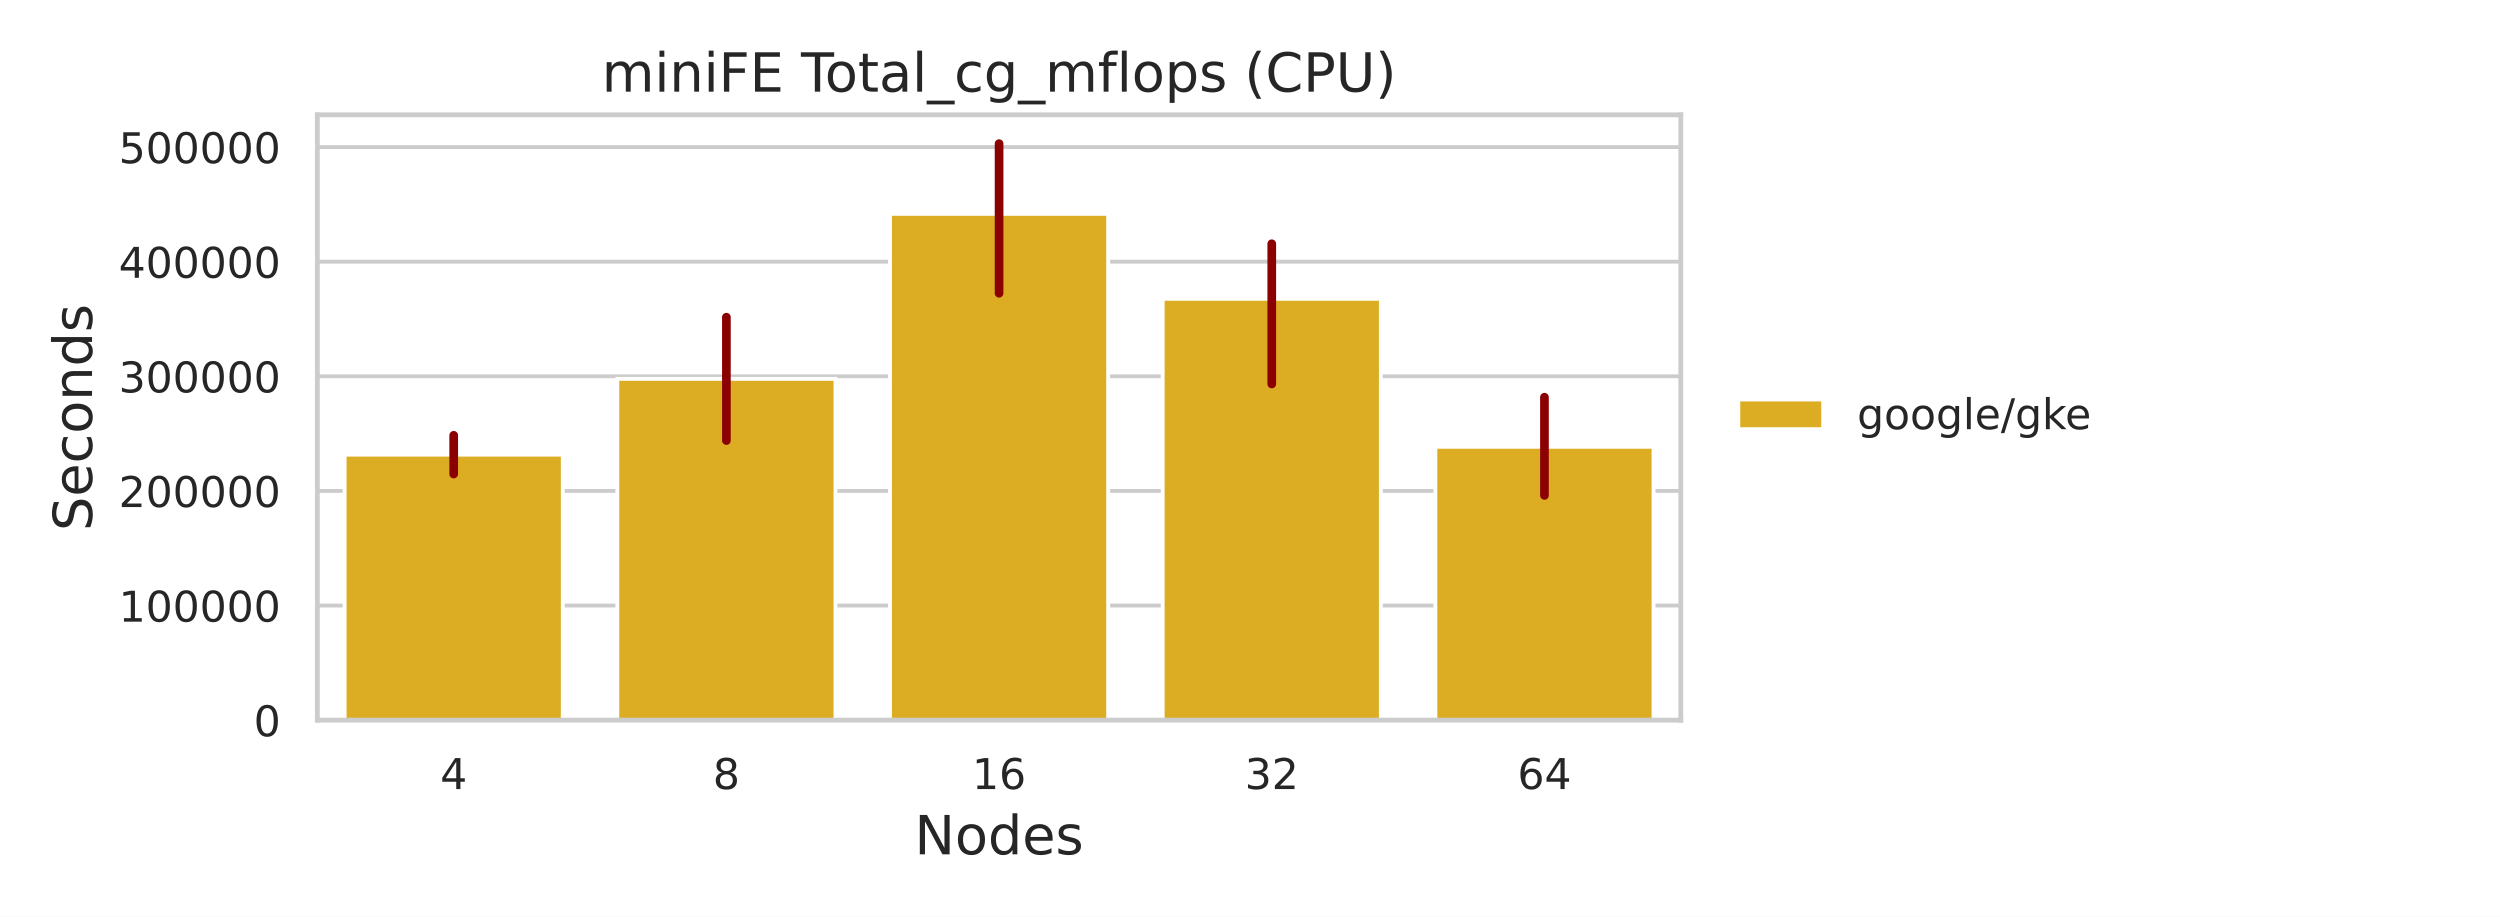
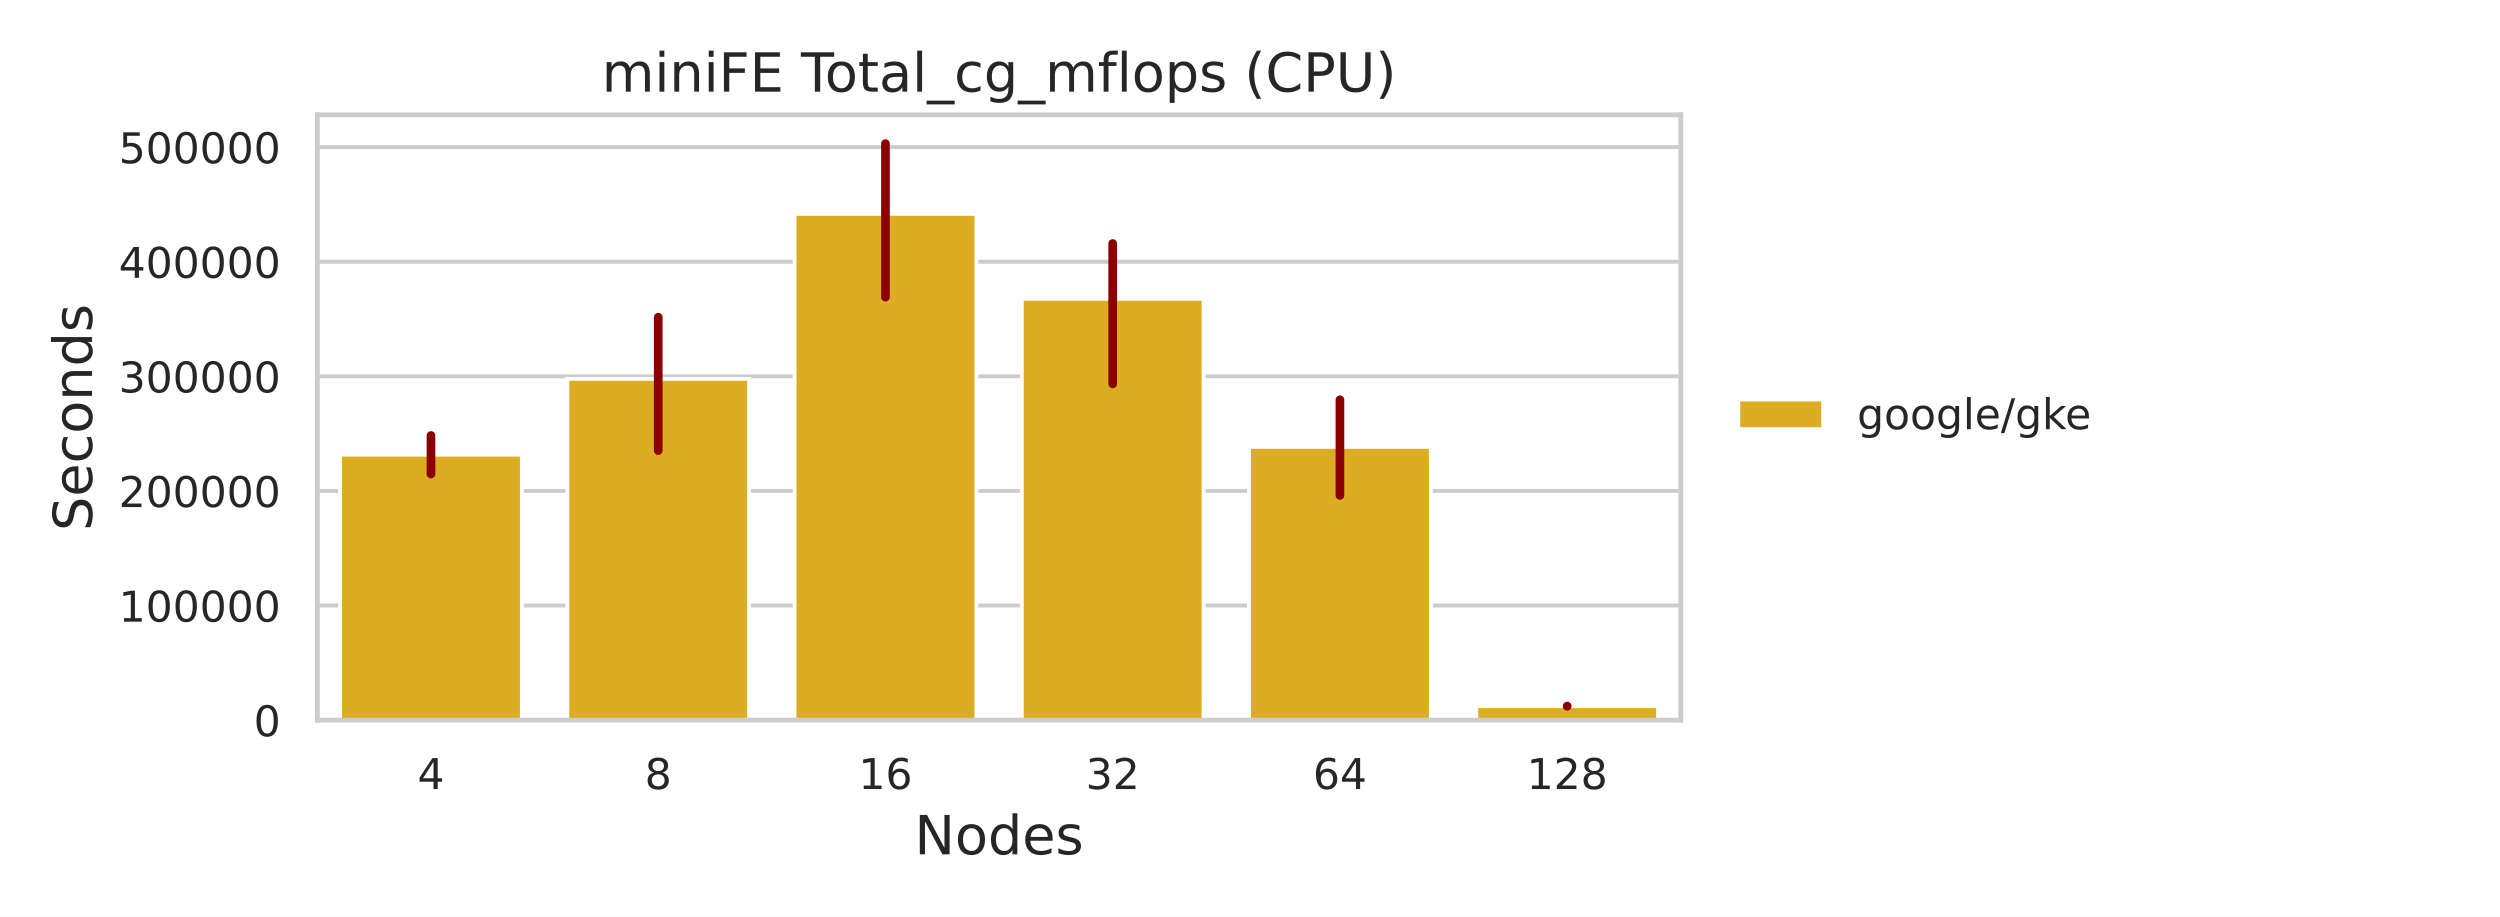
<svg xmlns="http://www.w3.org/2000/svg" xmlns:xlink="http://www.w3.org/1999/xlink" width="648pt" height="237.6pt" viewBox="0 0 648 237.6" version="1.1">
  <defs>
    <style type="text/css">*{stroke-linejoin: round; stroke-linecap: butt}</style>
  </defs>
  <g id="figure_1">
    <g id="patch_1">
      <path d="M 0 237.6  L 648 237.6  L 648 0  L 0 0  z " style="fill: #ffffff" />
    </g>
    <g id="axes_1">
      <g id="patch_2">
        <path d="M 82.26 186.66  L 435.661 186.66  L 435.661 29.76  L 82.26 29.76  z " style="fill: #ffffff" />
      </g>
      <g id="matplotlib.axis_1">
        <g id="xtick_1">
          <g id="text_1">
-             <g style="fill: #262626" transform="translate(114.1007 204.5183) scale(0.11 -0.11)">
+             <g style="fill: #262626" transform="translate(108.2107 204.5183) scale(0.11 -0.11)">
              <defs>
                <path id="DejaVuSans-34" d="M 2419 4116  L 825 1625  L 2419 1625  L 2419 4116  z M 2253 4666  L 3047 4666  L 3047 1625  L 3713 1625  L 3713 1100  L 3047 1100  L 3047 0  L 2419 0  L 2419 1100  L 313 1100  L 313 1709  L 2253 4666  z " transform="scale(0.015625)" />
              </defs>
              <use xlink:href="#DejaVuSans-34" />
            </g>
          </g>
        </g>
        <g id="xtick_2">
          <g id="text_2">
-             <g style="fill: #262626" transform="translate(184.781 204.5183) scale(0.11 -0.11)">
+             <g style="fill: #262626" transform="translate(167.1109 204.5183) scale(0.11 -0.11)">
              <defs>
                <path id="DejaVuSans-38" d="M 2034 2216  Q 1584 2216 1326 1975  Q 1069 1734 1069 1313  Q 1069 891 1326 650  Q 1584 409 2034 409  Q 2484 409 2743 651  Q 3003 894 3003 1313  Q 3003 1734 2745 1975  Q 2488 2216 2034 2216  z M 1403 2484  Q 997 2584 770 2862  Q 544 3141 544 3541  Q 544 4100 942 4425  Q 1341 4750 2034 4750  Q 2731 4750 3128 4425  Q 3525 4100 3525 3541  Q 3525 3141 3298 2862  Q 3072 2584 2669 2484  Q 3125 2378 3379 2068  Q 3634 1759 3634 1313  Q 3634 634 3220 271  Q 2806 -91 2034 -91  Q 1263 -91 848 271  Q 434 634 434 1313  Q 434 1759 690 2068  Q 947 2378 1403 2484  z M 1172 3481  Q 1172 3119 1398 2916  Q 1625 2713 2034 2713  Q 2441 2713 2670 2916  Q 2900 3119 2900 3481  Q 2900 3844 2670 4047  Q 2441 4250 2034 4250  Q 1625 4250 1398 4047  Q 1172 3844 1172 3481  z " transform="scale(0.015625)" />
              </defs>
              <use xlink:href="#DejaVuSans-38" />
            </g>
          </g>
        </g>
        <g id="xtick_3">
          <g id="text_3">
-             <g style="fill: #262626" transform="translate(251.9619 204.5183) scale(0.11 -0.11)">
+             <g style="fill: #262626" transform="translate(222.5118 204.5183) scale(0.11 -0.11)">
              <defs>
                <path id="DejaVuSans-31" d="M 794 531  L 1825 531  L 1825 4091  L 703 3866  L 703 4441  L 1819 4666  L 2450 4666  L 2450 531  L 3481 531  L 3481 0  L 794 0  L 794 531  z " transform="scale(0.015625)" />
                <path id="DejaVuSans-36" d="M 2113 2584  Q 1688 2584 1439 2293  Q 1191 2003 1191 1497  Q 1191 994 1439 701  Q 1688 409 2113 409  Q 2538 409 2786 701  Q 3034 994 3034 1497  Q 3034 2003 2786 2293  Q 2538 2584 2113 2584  z M 3366 4563  L 3366 3988  Q 3128 4100 2886 4159  Q 2644 4219 2406 4219  Q 1781 4219 1451 3797  Q 1122 3375 1075 2522  Q 1259 2794 1537 2939  Q 1816 3084 2150 3084  Q 2853 3084 3261 2657  Q 3669 2231 3669 1497  Q 3669 778 3244 343  Q 2819 -91 2113 -91  Q 1303 -91 875 529  Q 447 1150 447 2328  Q 447 3434 972 4092  Q 1497 4750 2381 4750  Q 2619 4750 2861 4703  Q 3103 4656 3366 4563  z " transform="scale(0.015625)" />
              </defs>
              <use xlink:href="#DejaVuSans-31" />
              <use xlink:href="#DejaVuSans-36" x="63.623" />
            </g>
          </g>
        </g>
        <g id="xtick_4">
          <g id="text_4">
-             <g style="fill: #262626" transform="translate(322.6421 204.5183) scale(0.11 -0.11)">
+             <g style="fill: #262626" transform="translate(281.412 204.5183) scale(0.11 -0.11)">
              <defs>
                <path id="DejaVuSans-33" d="M 2597 2516  Q 3050 2419 3304 2112  Q 3559 1806 3559 1356  Q 3559 666 3084 287  Q 2609 -91 1734 -91  Q 1441 -91 1130 -33  Q 819 25 488 141  L 488 750  Q 750 597 1062 519  Q 1375 441 1716 441  Q 2309 441 2620 675  Q 2931 909 2931 1356  Q 2931 1769 2642 2001  Q 2353 2234 1838 2234  L 1294 2234  L 1294 2753  L 1863 2753  Q 2328 2753 2575 2939  Q 2822 3125 2822 3475  Q 2822 3834 2567 4026  Q 2313 4219 1838 4219  Q 1578 4219 1281 4162  Q 984 4106 628 3988  L 628 4550  Q 988 4650 1302 4700  Q 1616 4750 1894 4750  Q 2613 4750 3031 4423  Q 3450 4097 3450 3541  Q 3450 3153 3228 2886  Q 3006 2619 2597 2516  z " transform="scale(0.015625)" />
                <path id="DejaVuSans-32" d="M 1228 531  L 3431 531  L 3431 0  L 469 0  L 469 531  Q 828 903 1448 1529  Q 2069 2156 2228 2338  Q 2531 2678 2651 2914  Q 2772 3150 2772 3378  Q 2772 3750 2511 3984  Q 2250 4219 1831 4219  Q 1534 4219 1204 4116  Q 875 4013 500 3803  L 500 4441  Q 881 4594 1212 4672  Q 1544 4750 1819 4750  Q 2544 4750 2975 4387  Q 3406 4025 3406 3419  Q 3406 3131 3298 2873  Q 3191 2616 2906 2266  Q 2828 2175 2409 1742  Q 1991 1309 1228 531  z " transform="scale(0.015625)" />
              </defs>
              <use xlink:href="#DejaVuSans-33" />
              <use xlink:href="#DejaVuSans-32" x="63.623" />
            </g>
          </g>
        </g>
        <g id="xtick_5">
          <g id="text_5">
-             <g style="fill: #262626" transform="translate(393.3223 204.5183) scale(0.11 -0.11)">
+             <g style="fill: #262626" transform="translate(340.3122 204.5183) scale(0.11 -0.11)">
              <use xlink:href="#DejaVuSans-36" />
              <use xlink:href="#DejaVuSans-34" x="63.623" />
            </g>
          </g>
        </g>
-         <g id="text_6">
+         <g id="xtick_6">
+           <g id="text_6">
+             <g style="fill: #262626" transform="translate(395.713 204.5183) scale(0.11 -0.11)">
+               <use xlink:href="#DejaVuSans-31" />
+               <use xlink:href="#DejaVuSans-32" x="63.623" />
+               <use xlink:href="#DejaVuSans-38" x="127.246" />
+             </g>
+           </g>
+         </g>
+         <g id="text_7">
          <g style="fill: #262626" transform="translate(237.0429 221.4437) scale(0.14 -0.14)">
            <defs>
              <path id="DejaVuSans-4e" d="M 628 4666  L 1478 4666  L 3547 763  L 3547 4666  L 4159 4666  L 4159 0  L 3309 0  L 1241 3903  L 1241 0  L 628 0  L 628 4666  z " transform="scale(0.015625)" />
              <path id="DejaVuSans-6f" d="M 1959 3097  Q 1497 3097 1228 2736  Q 959 2375 959 1747  Q 959 1119 1226 758  Q 1494 397 1959 397  Q 2419 397 2687 759  Q 2956 1122 2956 1747  Q 2956 2369 2687 2733  Q 2419 3097 1959 3097  z M 1959 3584  Q 2709 3584 3137 3096  Q 3566 2609 3566 1747  Q 3566 888 3137 398  Q 2709 -91 1959 -91  Q 1206 -91 779 398  Q 353 888 353 1747  Q 353 2609 779 3096  Q 1206 3584 1959 3584  z " transform="scale(0.015625)" />
              <path id="DejaVuSans-64" d="M 2906 2969  L 2906 4863  L 3481 4863  L 3481 0  L 2906 0  L 2906 525  Q 2725 213 2448 61  Q 2172 -91 1784 -91  Q 1150 -91 751 415  Q 353 922 353 1747  Q 353 2572 751 3078  Q 1150 3584 1784 3584  Q 2172 3584 2448 3432  Q 2725 3281 2906 2969  z M 947 1747  Q 947 1113 1208 752  Q 1469 391 1925 391  Q 2381 391 2643 752  Q 2906 1113 2906 1747  Q 2906 2381 2643 2742  Q 2381 3103 1925 3103  Q 1469 3103 1208 2742  Q 947 2381 947 1747  z " transform="scale(0.015625)" />
              <path id="DejaVuSans-65" d="M 3597 1894  L 3597 1613  L 953 1613  Q 991 1019 1311 708  Q 1631 397 2203 397  Q 2534 397 2845 478  Q 3156 559 3463 722  L 3463 178  Q 3153 47 2828 -22  Q 2503 -91 2169 -91  Q 1331 -91 842 396  Q 353 884 353 1716  Q 353 2575 817 3079  Q 1281 3584 2069 3584  Q 2775 3584 3186 3129  Q 3597 2675 3597 1894  z M 3022 2063  Q 3016 2534 2758 2815  Q 2500 3097 2075 3097  Q 1594 3097 1305 2825  Q 1016 2553 972 2059  L 3022 2063  z " transform="scale(0.015625)" />
              <path id="DejaVuSans-73" d="M 2834 3397  L 2834 2853  Q 2591 2978 2328 3040  Q 2066 3103 1784 3103  Q 1356 3103 1142 2972  Q 928 2841 928 2578  Q 928 2378 1081 2264  Q 1234 2150 1697 2047  L 1894 2003  Q 2506 1872 2764 1633  Q 3022 1394 3022 966  Q 3022 478 2636 193  Q 2250 -91 1575 -91  Q 1294 -91 989 -36  Q 684 19 347 128  L 347 722  Q 666 556 975 473  Q 1284 391 1588 391  Q 1994 391 2212 530  Q 2431 669 2431 922  Q 2431 1156 2273 1281  Q 2116 1406 1581 1522  L 1381 1569  Q 847 1681 609 1914  Q 372 2147 372 2553  Q 372 3047 722 3315  Q 1072 3584 1716 3584  Q 2034 3584 2315 3537  Q 2597 3491 2834 3397  z " transform="scale(0.015625)" />
            </defs>
            <use xlink:href="#DejaVuSans-4e" />
            <use xlink:href="#DejaVuSans-6f" x="74.805" />
            <use xlink:href="#DejaVuSans-64" x="135.986" />
            <use xlink:href="#DejaVuSans-65" x="199.463" />
            <use xlink:href="#DejaVuSans-73" x="260.986" />
          </g>
        </g>
      </g>
      <g id="matplotlib.axis_2">
        <g id="ytick_1">
          <g id="line2d_1">
-             <path d="M 82.26 186.66  L 435.661 186.66  " clip-path="url(#pd9e0216e9d)" style="fill: none; stroke: #cccccc; stroke-linecap: round" />
-           </g>
-           <g id="text_7">
+             <path d="M 82.26 186.66  L 435.661 186.66  " clip-path="url(#p4c214601ef)" style="fill: none; stroke: #cccccc; stroke-linecap: round" />
+           </g>
+           <g id="text_8">
            <g style="fill: #262626" transform="translate(65.76125 190.8391) scale(0.11 -0.11)">
              <defs>
                <path id="DejaVuSans-30" d="M 2034 4250  Q 1547 4250 1301 3770  Q 1056 3291 1056 2328  Q 1056 1369 1301 889  Q 1547 409 2034 409  Q 2525 409 2770 889  Q 3016 1369 3016 2328  Q 3016 3291 2770 3770  Q 2525 4250 2034 4250  z M 2034 4750  Q 2819 4750 3233 4129  Q 3647 3509 3647 2328  Q 3647 1150 3233 529  Q 2819 -91 2034 -91  Q 1250 -91 836 529  Q 422 1150 422 2328  Q 422 3509 836 4129  Q 1250 4750 2034 4750  z " transform="scale(0.015625)" />
              </defs>
              <use xlink:href="#DejaVuSans-30" />
            </g>
          </g>
        </g>
        <g id="ytick_2">
          <g id="line2d_2">
-             <path d="M 82.26 156.952  L 435.661 156.952  " clip-path="url(#pd9e0216e9d)" style="fill: none; stroke: #cccccc; stroke-linecap: round" />
-           </g>
-           <g id="text_8">
-             <g style="fill: #262626" transform="translate(30.7675 161.1312) scale(0.11 -0.11)">
+             <path d="M 82.26 156.955  L 435.661 156.955  " clip-path="url(#p4c214601ef)" style="fill: none; stroke: #cccccc; stroke-linecap: round" />
+           </g>
+           <g id="text_9">
+             <g style="fill: #262626" transform="translate(30.7675 161.1339) scale(0.11 -0.11)">
              <use xlink:href="#DejaVuSans-31" />
              <use xlink:href="#DejaVuSans-30" x="63.623" />
              <use xlink:href="#DejaVuSans-30" x="127.246" />
              <use xlink:href="#DejaVuSans-30" x="190.869" />
              <use xlink:href="#DejaVuSans-30" x="254.492" />
              <use xlink:href="#DejaVuSans-30" x="318.115" />
            </g>
          </g>
        </g>
        <g id="ytick_3">
          <g id="line2d_3">
-             <path d="M 82.26 127.244  L 435.661 127.244  " clip-path="url(#pd9e0216e9d)" style="fill: none; stroke: #cccccc; stroke-linecap: round" />
-           </g>
-           <g id="text_9">
-             <g style="fill: #262626" transform="translate(30.7675 131.4232) scale(0.11 -0.11)">
+             <path d="M 82.26 127.25  L 435.661 127.25  " clip-path="url(#p4c214601ef)" style="fill: none; stroke: #cccccc; stroke-linecap: round" />
+           </g>
+           <g id="text_10">
+             <g style="fill: #262626" transform="translate(30.7675 131.4286) scale(0.11 -0.11)">
              <use xlink:href="#DejaVuSans-32" />
              <use xlink:href="#DejaVuSans-30" x="63.623" />
              <use xlink:href="#DejaVuSans-30" x="127.246" />
              <use xlink:href="#DejaVuSans-30" x="190.869" />
              <use xlink:href="#DejaVuSans-30" x="254.492" />
              <use xlink:href="#DejaVuSans-30" x="318.115" />
            </g>
          </g>
        </g>
        <g id="ytick_4">
          <g id="line2d_4">
-             <path d="M 82.26 97.536  L 435.661 97.536  " clip-path="url(#pd9e0216e9d)" style="fill: none; stroke: #cccccc; stroke-linecap: round" />
-           </g>
-           <g id="text_10">
-             <g style="fill: #262626" transform="translate(30.7675 101.7152) scale(0.11 -0.11)">
+             <path d="M 82.26 97.544  L 435.661 97.544  " clip-path="url(#p4c214601ef)" style="fill: none; stroke: #cccccc; stroke-linecap: round" />
+           </g>
+           <g id="text_11">
+             <g style="fill: #262626" transform="translate(30.7675 101.7234) scale(0.11 -0.11)">
              <use xlink:href="#DejaVuSans-33" />
              <use xlink:href="#DejaVuSans-30" x="63.623" />
              <use xlink:href="#DejaVuSans-30" x="127.246" />
              <use xlink:href="#DejaVuSans-30" x="190.869" />
              <use xlink:href="#DejaVuSans-30" x="254.492" />
              <use xlink:href="#DejaVuSans-30" x="318.115" />
            </g>
          </g>
        </g>
        <g id="ytick_5">
          <g id="line2d_5">
-             <path d="M 82.26 67.828  L 435.661 67.828  " clip-path="url(#pd9e0216e9d)" style="fill: none; stroke: #cccccc; stroke-linecap: round" />
-           </g>
-           <g id="text_11">
-             <g style="fill: #262626" transform="translate(30.7675 72.00718) scale(0.11 -0.11)">
+             <path d="M 82.26 67.839  L 435.661 67.839  " clip-path="url(#p4c214601ef)" style="fill: none; stroke: #cccccc; stroke-linecap: round" />
+           </g>
+           <g id="text_12">
+             <g style="fill: #262626" transform="translate(30.7675 72.01815) scale(0.11 -0.11)">
              <use xlink:href="#DejaVuSans-34" />
              <use xlink:href="#DejaVuSans-30" x="63.623" />
              <use xlink:href="#DejaVuSans-30" x="127.246" />
              <use xlink:href="#DejaVuSans-30" x="190.869" />
              <use xlink:href="#DejaVuSans-30" x="254.492" />
              <use xlink:href="#DejaVuSans-30" x="318.115" />
            </g>
          </g>
        </g>
        <g id="ytick_6">
          <g id="line2d_6">
-             <path d="M 82.26 38.12  L 435.661 38.12  " clip-path="url(#pd9e0216e9d)" style="fill: none; stroke: #cccccc; stroke-linecap: round" />
-           </g>
-           <g id="text_12">
-             <g style="fill: #262626" transform="translate(30.7675 42.29919) scale(0.11 -0.11)">
+             <path d="M 82.26 38.134  L 435.661 38.134  " clip-path="url(#p4c214601ef)" style="fill: none; stroke: #cccccc; stroke-linecap: round" />
+           </g>
+           <g id="text_13">
+             <g style="fill: #262626" transform="translate(30.7675 42.3129) scale(0.11 -0.11)">
              <defs>
                <path id="DejaVuSans-35" d="M 691 4666  L 3169 4666  L 3169 4134  L 1269 4134  L 1269 2991  Q 1406 3038 1543 3061  Q 1681 3084 1819 3084  Q 2600 3084 3056 2656  Q 3513 2228 3513 1497  Q 3513 744 3044 326  Q 2575 -91 1722 -91  Q 1428 -91 1123 -41  Q 819 9 494 109  L 494 744  Q 775 591 1075 516  Q 1375 441 1709 441  Q 2250 441 2565 725  Q 2881 1009 2881 1497  Q 2881 1984 2565 2268  Q 2250 2553 1709 2553  Q 1456 2553 1204 2497  Q 953 2441 691 2322  L 691 4666  z " transform="scale(0.015625)" />
              </defs>
              <use xlink:href="#DejaVuSans-35" />
              <use xlink:href="#DejaVuSans-30" x="63.623" />
              <use xlink:href="#DejaVuSans-30" x="127.246" />
              <use xlink:href="#DejaVuSans-30" x="190.869" />
              <use xlink:href="#DejaVuSans-30" x="254.492" />
              <use xlink:href="#DejaVuSans-30" x="318.115" />
            </g>
          </g>
        </g>
-         <g id="text_13">
+         <g id="text_14">
          <g style="fill: #262626" transform="translate(23.85594 137.6198) rotate(-90) scale(0.14 -0.14)">
            <defs>
              <path id="DejaVuSans-53" d="M 3425 4513  L 3425 3897  Q 3066 4069 2747 4153  Q 2428 4238 2131 4238  Q 1616 4238 1336 4038  Q 1056 3838 1056 3469  Q 1056 3159 1242 3001  Q 1428 2844 1947 2747  L 2328 2669  Q 3034 2534 3370 2195  Q 3706 1856 3706 1288  Q 3706 609 3251 259  Q 2797 -91 1919 -91  Q 1588 -91 1214 -16  Q 841 59 441 206  L 441 856  Q 825 641 1194 531  Q 1563 422 1919 422  Q 2459 422 2753 634  Q 3047 847 3047 1241  Q 3047 1584 2836 1778  Q 2625 1972 2144 2069  L 1759 2144  Q 1053 2284 737 2584  Q 422 2884 422 3419  Q 422 4038 858 4394  Q 1294 4750 2059 4750  Q 2388 4750 2728 4690  Q 3069 4631 3425 4513  z " transform="scale(0.015625)" />
              <path id="DejaVuSans-63" d="M 3122 3366  L 3122 2828  Q 2878 2963 2633 3030  Q 2388 3097 2138 3097  Q 1578 3097 1268 2742  Q 959 2388 959 1747  Q 959 1106 1268 751  Q 1578 397 2138 397  Q 2388 397 2633 464  Q 2878 531 3122 666  L 3122 134  Q 2881 22 2623 -34  Q 2366 -91 2075 -91  Q 1284 -91 818 406  Q 353 903 353 1747  Q 353 2603 823 3093  Q 1294 3584 2113 3584  Q 2378 3584 2631 3529  Q 2884 3475 3122 3366  z " transform="scale(0.015625)" />
              <path id="DejaVuSans-6e" d="M 3513 2113  L 3513 0  L 2938 0  L 2938 2094  Q 2938 2591 2744 2837  Q 2550 3084 2163 3084  Q 1697 3084 1428 2787  Q 1159 2491 1159 1978  L 1159 0  L 581 0  L 581 3500  L 1159 3500  L 1159 2956  Q 1366 3272 1645 3428  Q 1925 3584 2291 3584  Q 2894 3584 3203 3211  Q 3513 2838 3513 2113  z " transform="scale(0.015625)" />
            </defs>
            <use xlink:href="#DejaVuSans-53" />
            <use xlink:href="#DejaVuSans-65" x="63.477" />
            <use xlink:href="#DejaVuSans-63" x="125" />
            <use xlink:href="#DejaVuSans-6f" x="179.98" />
            <use xlink:href="#DejaVuSans-6e" x="241.162" />
            <use xlink:href="#DejaVuSans-64" x="304.541" />
            <use xlink:href="#DejaVuSans-73" x="368.018" />
          </g>
        </g>
      </g>
      <g id="patch_3">
-         <path d="M 89.328 186.66  L 145.872 186.66  L 145.872 117.852  L 89.328 117.852  z " clip-path="url(#pd9e0216e9d)" style="fill: #dcad23; stroke: #ffffff; stroke-linejoin: miter" />
+         <path d="M 88.15 186.66  L 135.27 186.66  L 135.27 117.858  L 88.15 117.858  z " clip-path="url(#p4c214601ef)" style="fill: #dcad23; stroke: #ffffff; stroke-linejoin: miter" />
      </g>
      <g id="patch_4">
-         <path d="M 160.008 186.66  L 216.552 186.66  L 216.552 98.203  L 160.008 98.203  z " clip-path="url(#pd9e0216e9d)" style="fill: #dcad23; stroke: #ffffff; stroke-linejoin: miter" />
+         <path d="M 147.05 186.66  L 194.17 186.66  L 194.17 98.211  L 147.05 98.211  z " clip-path="url(#p4c214601ef)" style="fill: #dcad23; stroke: #ffffff; stroke-linejoin: miter" />
      </g>
      <g id="patch_5">
-         <path d="M 230.689 186.66  L 287.233 186.66  L 287.233 55.431  L 230.689 55.431  z " clip-path="url(#pd9e0216e9d)" style="fill: #dcad23; stroke: #ffffff; stroke-linejoin: miter" />
+         <path d="M 205.95 186.66  L 253.071 186.66  L 253.071 55.443  L 205.95 55.443  z " clip-path="url(#p4c214601ef)" style="fill: #dcad23; stroke: #ffffff; stroke-linejoin: miter" />
      </g>
      <g id="patch_6">
-         <path d="M 301.369 186.66  L 357.913 186.66  L 357.913 77.442  L 301.369 77.442  z " clip-path="url(#pd9e0216e9d)" style="fill: #dcad23; stroke: #ffffff; stroke-linejoin: miter" />
+         <path d="M 264.851 186.66  L 311.971 186.66  L 311.971 77.452  L 264.851 77.452  z " clip-path="url(#p4c214601ef)" style="fill: #dcad23; stroke: #ffffff; stroke-linejoin: miter" />
      </g>
      <g id="patch_7">
-         <path d="M 372.049 186.66  L 428.593 186.66  L 428.593 115.817  L 372.049 115.817  z " clip-path="url(#pd9e0216e9d)" style="fill: #dcad23; stroke: #ffffff; stroke-linejoin: miter" />
+         <path d="M 323.751 186.66  L 370.871 186.66  L 370.871 115.823  L 323.751 115.823  z " clip-path="url(#p4c214601ef)" style="fill: #dcad23; stroke: #ffffff; stroke-linejoin: miter" />
      </g>
      <g id="patch_8">
-         <path d="M 117.6 186.66  L 117.6 186.66  L 117.6 186.66  L 117.6 186.66  z " clip-path="url(#pd9e0216e9d)" style="fill: #dcad23; stroke: #ffffff; stroke-linejoin: miter" />
+         <path d="M 382.651 186.66  L 429.771 186.66  L 429.771 183.037  L 382.651 183.037  z " clip-path="url(#p4c214601ef)" style="fill: #dcad23; stroke: #ffffff; stroke-linejoin: miter" />
+       </g>
+       <g id="patch_9">
+         <path d="M 111.71 186.66  L 111.71 186.66  L 111.71 186.66  L 111.71 186.66  z " clip-path="url(#p4c214601ef)" style="fill: #dcad23; stroke: #ffffff; stroke-linejoin: miter" />
      </g>
      <g id="line2d_7">
-         <path d="M 117.6 122.873  L 117.6 112.832  " clip-path="url(#pd9e0216e9d)" style="fill: none; stroke: #8b0000; stroke-width: 2.25; stroke-linecap: round" />
+         <path d="M 111.71 122.878  L 111.71 112.886  " clip-path="url(#p4c214601ef)" style="fill: none; stroke: #8b0000; stroke-width: 2.25; stroke-linecap: round" />
      </g>
      <g id="line2d_8">
-         <path d="M 188.28 114.192  L 188.28 82.214  " clip-path="url(#pd9e0216e9d)" style="fill: none; stroke: #8b0000; stroke-width: 2.25; stroke-linecap: round" />
+         <path d="M 170.61 116.805  L 170.61 82.224  " clip-path="url(#p4c214601ef)" style="fill: none; stroke: #8b0000; stroke-width: 2.25; stroke-linecap: round" />
      </g>
      <g id="line2d_9">
-         <path d="M 258.961 76.011  L 258.961 37.231  " clip-path="url(#pd9e0216e9d)" style="fill: none; stroke: #8b0000; stroke-width: 2.25; stroke-linecap: round" />
+         <path d="M 229.511 77.013  L 229.511 37.231  " clip-path="url(#p4c214601ef)" style="fill: none; stroke: #8b0000; stroke-width: 2.25; stroke-linecap: round" />
      </g>
      <g id="line2d_10">
-         <path d="M 329.641 99.527  L 329.641 63.18  " clip-path="url(#pd9e0216e9d)" style="fill: none; stroke: #8b0000; stroke-width: 2.25; stroke-linecap: round" />
+         <path d="M 288.411 99.504  L 288.411 63.116  " clip-path="url(#p4c214601ef)" style="fill: none; stroke: #8b0000; stroke-width: 2.25; stroke-linecap: round" />
      </g>
      <g id="line2d_11">
-         <path d="M 400.321 128.412  L 400.321 102.954  " clip-path="url(#pd9e0216e9d)" style="fill: none; stroke: #8b0000; stroke-width: 2.25; stroke-linecap: round" />
-       </g>
-       <g id="patch_9">
+         <path d="M 347.311 128.417  L 347.311 103.622  " clip-path="url(#p4c214601ef)" style="fill: none; stroke: #8b0000; stroke-width: 2.25; stroke-linecap: round" />
+       </g>
+       <g id="line2d_12">
+         <path d="M 406.211 183.06  L 406.211 183.011  " clip-path="url(#p4c214601ef)" style="fill: none; stroke: #8b0000; stroke-width: 2.25; stroke-linecap: round" />
+       </g>
+       <g id="patch_10">
        <path d="M 82.26 186.66  L 82.26 29.76  " style="fill: none; stroke: #cccccc; stroke-width: 1.25; stroke-linejoin: miter; stroke-linecap: square" />
      </g>
-       <g id="patch_10">
+       <g id="patch_11">
        <path d="M 435.661 186.66  L 435.661 29.76  " style="fill: none; stroke: #cccccc; stroke-width: 1.25; stroke-linejoin: miter; stroke-linecap: square" />
      </g>
-       <g id="patch_11">
+       <g id="patch_12">
        <path d="M 82.26 186.66  L 435.661 186.66  " style="fill: none; stroke: #cccccc; stroke-width: 1.25; stroke-linejoin: miter; stroke-linecap: square" />
      </g>
-       <g id="patch_12">
+       <g id="patch_13">
        <path d="M 82.26 29.76  L 435.661 29.76  " style="fill: none; stroke: #cccccc; stroke-width: 1.25; stroke-linejoin: miter; stroke-linecap: square" />
      </g>
-       <g id="text_14">
+       <g id="text_15">
        <g style="fill: #262626" transform="translate(155.9829 23.76) scale(0.14 -0.14)">
          <defs>
            <path id="DejaVuSans-6d" d="M 3328 2828  Q 3544 3216 3844 3400  Q 4144 3584 4550 3584  Q 5097 3584 5394 3201  Q 5691 2819 5691 2113  L 5691 0  L 5113 0  L 5113 2094  Q 5113 2597 4934 2840  Q 4756 3084 4391 3084  Q 3944 3084 3684 2787  Q 3425 2491 3425 1978  L 3425 0  L 2847 0  L 2847 2094  Q 2847 2600 2669 2842  Q 2491 3084 2119 3084  Q 1678 3084 1418 2786  Q 1159 2488 1159 1978  L 1159 0  L 581 0  L 581 3500  L 1159 3500  L 1159 2956  Q 1356 3278 1631 3431  Q 1906 3584 2284 3584  Q 2666 3584 2933 3390  Q 3200 3197 3328 2828  z " transform="scale(0.015625)" />
            <path id="DejaVuSans-69" d="M 603 3500  L 1178 3500  L 1178 0  L 603 0  L 603 3500  z M 603 4863  L 1178 4863  L 1178 4134  L 603 4134  L 603 4863  z " transform="scale(0.015625)" />
            <path id="DejaVuSans-46" d="M 628 4666  L 3309 4666  L 3309 4134  L 1259 4134  L 1259 2759  L 3109 2759  L 3109 2228  L 1259 2228  L 1259 0  L 628 0  L 628 4666  z " transform="scale(0.015625)" />
            <path id="DejaVuSans-45" d="M 628 4666  L 3578 4666  L 3578 4134  L 1259 4134  L 1259 2753  L 3481 2753  L 3481 2222  L 1259 2222  L 1259 531  L 3634 531  L 3634 0  L 628 0  L 628 4666  z " transform="scale(0.015625)" />
            <path id="DejaVuSans-20" transform="scale(0.015625)" />
            <path id="DejaVuSans-54" d="M -19 4666  L 3928 4666  L 3928 4134  L 2272 4134  L 2272 0  L 1638 0  L 1638 4134  L -19 4134  L -19 4666  z " transform="scale(0.015625)" />
            <path id="DejaVuSans-74" d="M 1172 4494  L 1172 3500  L 2356 3500  L 2356 3053  L 1172 3053  L 1172 1153  Q 1172 725 1289 603  Q 1406 481 1766 481  L 2356 481  L 2356 0  L 1766 0  Q 1100 0 847 248  Q 594 497 594 1153  L 594 3053  L 172 3053  L 172 3500  L 594 3500  L 594 4494  L 1172 4494  z " transform="scale(0.015625)" />
            <path id="DejaVuSans-61" d="M 2194 1759  Q 1497 1759 1228 1600  Q 959 1441 959 1056  Q 959 750 1161 570  Q 1363 391 1709 391  Q 2188 391 2477 730  Q 2766 1069 2766 1631  L 2766 1759  L 2194 1759  z M 3341 1997  L 3341 0  L 2766 0  L 2766 531  Q 2569 213 2275 61  Q 1981 -91 1556 -91  Q 1019 -91 701 211  Q 384 513 384 1019  Q 384 1609 779 1909  Q 1175 2209 1959 2209  L 2766 2209  L 2766 2266  Q 2766 2663 2505 2880  Q 2244 3097 1772 3097  Q 1472 3097 1187 3025  Q 903 2953 641 2809  L 641 3341  Q 956 3463 1253 3523  Q 1550 3584 1831 3584  Q 2591 3584 2966 3190  Q 3341 2797 3341 1997  z " transform="scale(0.015625)" />
            <path id="DejaVuSans-6c" d="M 603 4863  L 1178 4863  L 1178 0  L 603 0  L 603 4863  z " transform="scale(0.015625)" />
            <path id="DejaVuSans-5f" d="M 3263 -1063  L 3263 -1509  L -63 -1509  L -63 -1063  L 3263 -1063  z " transform="scale(0.015625)" />
            <path id="DejaVuSans-67" d="M 2906 1791  Q 2906 2416 2648 2759  Q 2391 3103 1925 3103  Q 1463 3103 1205 2759  Q 947 2416 947 1791  Q 947 1169 1205 825  Q 1463 481 1925 481  Q 2391 481 2648 825  Q 2906 1169 2906 1791  z M 3481 434  Q 3481 -459 3084 -895  Q 2688 -1331 1869 -1331  Q 1566 -1331 1297 -1286  Q 1028 -1241 775 -1147  L 775 -588  Q 1028 -725 1275 -790  Q 1522 -856 1778 -856  Q 2344 -856 2625 -561  Q 2906 -266 2906 331  L 2906 616  Q 2728 306 2450 153  Q 2172 0 1784 0  Q 1141 0 747 490  Q 353 981 353 1791  Q 353 2603 747 3093  Q 1141 3584 1784 3584  Q 2172 3584 2450 3431  Q 2728 3278 2906 2969  L 2906 3500  L 3481 3500  L 3481 434  z " transform="scale(0.015625)" />
            <path id="DejaVuSans-66" d="M 2375 4863  L 2375 4384  L 1825 4384  Q 1516 4384 1395 4259  Q 1275 4134 1275 3809  L 1275 3500  L 2222 3500  L 2222 3053  L 1275 3053  L 1275 0  L 697 0  L 697 3053  L 147 3053  L 147 3500  L 697 3500  L 697 3744  Q 697 4328 969 4595  Q 1241 4863 1831 4863  L 2375 4863  z " transform="scale(0.015625)" />
            <path id="DejaVuSans-70" d="M 1159 525  L 1159 -1331  L 581 -1331  L 581 3500  L 1159 3500  L 1159 2969  Q 1341 3281 1617 3432  Q 1894 3584 2278 3584  Q 2916 3584 3314 3078  Q 3713 2572 3713 1747  Q 3713 922 3314 415  Q 2916 -91 2278 -91  Q 1894 -91 1617 61  Q 1341 213 1159 525  z M 3116 1747  Q 3116 2381 2855 2742  Q 2594 3103 2138 3103  Q 1681 3103 1420 2742  Q 1159 2381 1159 1747  Q 1159 1113 1420 752  Q 1681 391 2138 391  Q 2594 391 2855 752  Q 3116 1113 3116 1747  z " transform="scale(0.015625)" />
            <path id="DejaVuSans-28" d="M 1984 4856  Q 1566 4138 1362 3434  Q 1159 2731 1159 2009  Q 1159 1288 1364 580  Q 1569 -128 1984 -844  L 1484 -844  Q 1016 -109 783 600  Q 550 1309 550 2009  Q 550 2706 781 3412  Q 1013 4119 1484 4856  L 1984 4856  z " transform="scale(0.015625)" />
            <path id="DejaVuSans-43" d="M 4122 4306  L 4122 3641  Q 3803 3938 3442 4084  Q 3081 4231 2675 4231  Q 1875 4231 1450 3742  Q 1025 3253 1025 2328  Q 1025 1406 1450 917  Q 1875 428 2675 428  Q 3081 428 3442 575  Q 3803 722 4122 1019  L 4122 359  Q 3791 134 3420 21  Q 3050 -91 2638 -91  Q 1578 -91 968 557  Q 359 1206 359 2328  Q 359 3453 968 4101  Q 1578 4750 2638 4750  Q 3056 4750 3426 4639  Q 3797 4528 4122 4306  z " transform="scale(0.015625)" />
            <path id="DejaVuSans-50" d="M 1259 4147  L 1259 2394  L 2053 2394  Q 2494 2394 2734 2622  Q 2975 2850 2975 3272  Q 2975 3691 2734 3919  Q 2494 4147 2053 4147  L 1259 4147  z M 628 4666  L 2053 4666  Q 2838 4666 3239 4311  Q 3641 3956 3641 3272  Q 3641 2581 3239 2228  Q 2838 1875 2053 1875  L 1259 1875  L 1259 0  L 628 0  L 628 4666  z " transform="scale(0.015625)" />
            <path id="DejaVuSans-55" d="M 556 4666  L 1191 4666  L 1191 1831  Q 1191 1081 1462 751  Q 1734 422 2344 422  Q 2950 422 3222 751  Q 3494 1081 3494 1831  L 3494 4666  L 4128 4666  L 4128 1753  Q 4128 841 3676 375  Q 3225 -91 2344 -91  Q 1459 -91 1007 375  Q 556 841 556 1753  L 556 4666  z " transform="scale(0.015625)" />
            <path id="DejaVuSans-29" d="M 513 4856  L 1013 4856  Q 1481 4119 1714 3412  Q 1947 2706 1947 2009  Q 1947 1309 1714 600  Q 1481 -109 1013 -844  L 513 -844  Q 928 -128 1133 580  Q 1338 1288 1338 2009  Q 1338 2731 1133 3434  Q 928 4138 513 4856  z " transform="scale(0.015625)" />
          </defs>
          <use xlink:href="#DejaVuSans-6d" />
          <use xlink:href="#DejaVuSans-69" x="97.412" />
          <use xlink:href="#DejaVuSans-6e" x="125.195" />
          <use xlink:href="#DejaVuSans-69" x="188.574" />
          <use xlink:href="#DejaVuSans-46" x="216.357" />
          <use xlink:href="#DejaVuSans-45" x="273.877" />
          <use xlink:href="#DejaVuSans-20" x="337.061" />
          <use xlink:href="#DejaVuSans-54" x="368.848" />
          <use xlink:href="#DejaVuSans-6f" x="412.932" />
          <use xlink:href="#DejaVuSans-74" x="474.113" />
          <use xlink:href="#DejaVuSans-61" x="513.322" />
          <use xlink:href="#DejaVuSans-6c" x="574.602" />
          <use xlink:href="#DejaVuSans-5f" x="602.385" />
          <use xlink:href="#DejaVuSans-63" x="652.385" />
          <use xlink:href="#DejaVuSans-67" x="707.365" />
          <use xlink:href="#DejaVuSans-5f" x="770.842" />
          <use xlink:href="#DejaVuSans-6d" x="820.842" />
          <use xlink:href="#DejaVuSans-66" x="918.254" />
          <use xlink:href="#DejaVuSans-6c" x="953.459" />
          <use xlink:href="#DejaVuSans-6f" x="981.242" />
          <use xlink:href="#DejaVuSans-70" x="1042.424" />
          <use xlink:href="#DejaVuSans-73" x="1105.9" />
          <use xlink:href="#DejaVuSans-20" x="1158" />
          <use xlink:href="#DejaVuSans-28" x="1189.787" />
          <use xlink:href="#DejaVuSans-43" x="1228.801" />
          <use xlink:href="#DejaVuSans-50" x="1298.625" />
          <use xlink:href="#DejaVuSans-55" x="1358.928" />
          <use xlink:href="#DejaVuSans-29" x="1432.121" />
        </g>
      </g>
    </g>
    <g id="axes_2">
      <g id="legend_1">
-         <g id="patch_13">
+         <g id="patch_14">
          <path d="M 450.569 111.245  L 472.569 111.245  L 472.569 103.545  L 450.569 103.545  z " style="fill: #dcad23; stroke: #ffffff; stroke-linejoin: miter" />
        </g>
-         <g id="text_15">
+         <g id="text_16">
          <g style="fill: #262626" transform="translate(481.3693 111.2453) scale(0.11 -0.11)">
            <defs>
              <path id="DejaVuSans-2f" d="M 1625 4666  L 2156 4666  L 531 -594  L 0 -594  L 1625 4666  z " transform="scale(0.015625)" />
              <path id="DejaVuSans-6b" d="M 581 4863  L 1159 4863  L 1159 1991  L 2875 3500  L 3609 3500  L 1753 1863  L 3688 0  L 2938 0  L 1159 1709  L 1159 0  L 581 0  L 581 4863  z " transform="scale(0.015625)" />
            </defs>
            <use xlink:href="#DejaVuSans-67" />
            <use xlink:href="#DejaVuSans-6f" x="63.477" />
            <use xlink:href="#DejaVuSans-6f" x="124.658" />
            <use xlink:href="#DejaVuSans-67" x="185.84" />
            <use xlink:href="#DejaVuSans-6c" x="249.316" />
            <use xlink:href="#DejaVuSans-65" x="277.1" />
            <use xlink:href="#DejaVuSans-2f" x="338.623" />
            <use xlink:href="#DejaVuSans-67" x="372.314" />
            <use xlink:href="#DejaVuSans-6b" x="435.791" />
            <use xlink:href="#DejaVuSans-65" x="490.076" />
          </g>
        </g>
      </g>
    </g>
  </g>
  <defs>
-     <clipPath id="pd9e0216e9d">
+     <clipPath id="p4c214601ef">
      <rect x="82.26" y="29.76" width="353.401" height="156.9" />
    </clipPath>
  </defs>
</svg>
